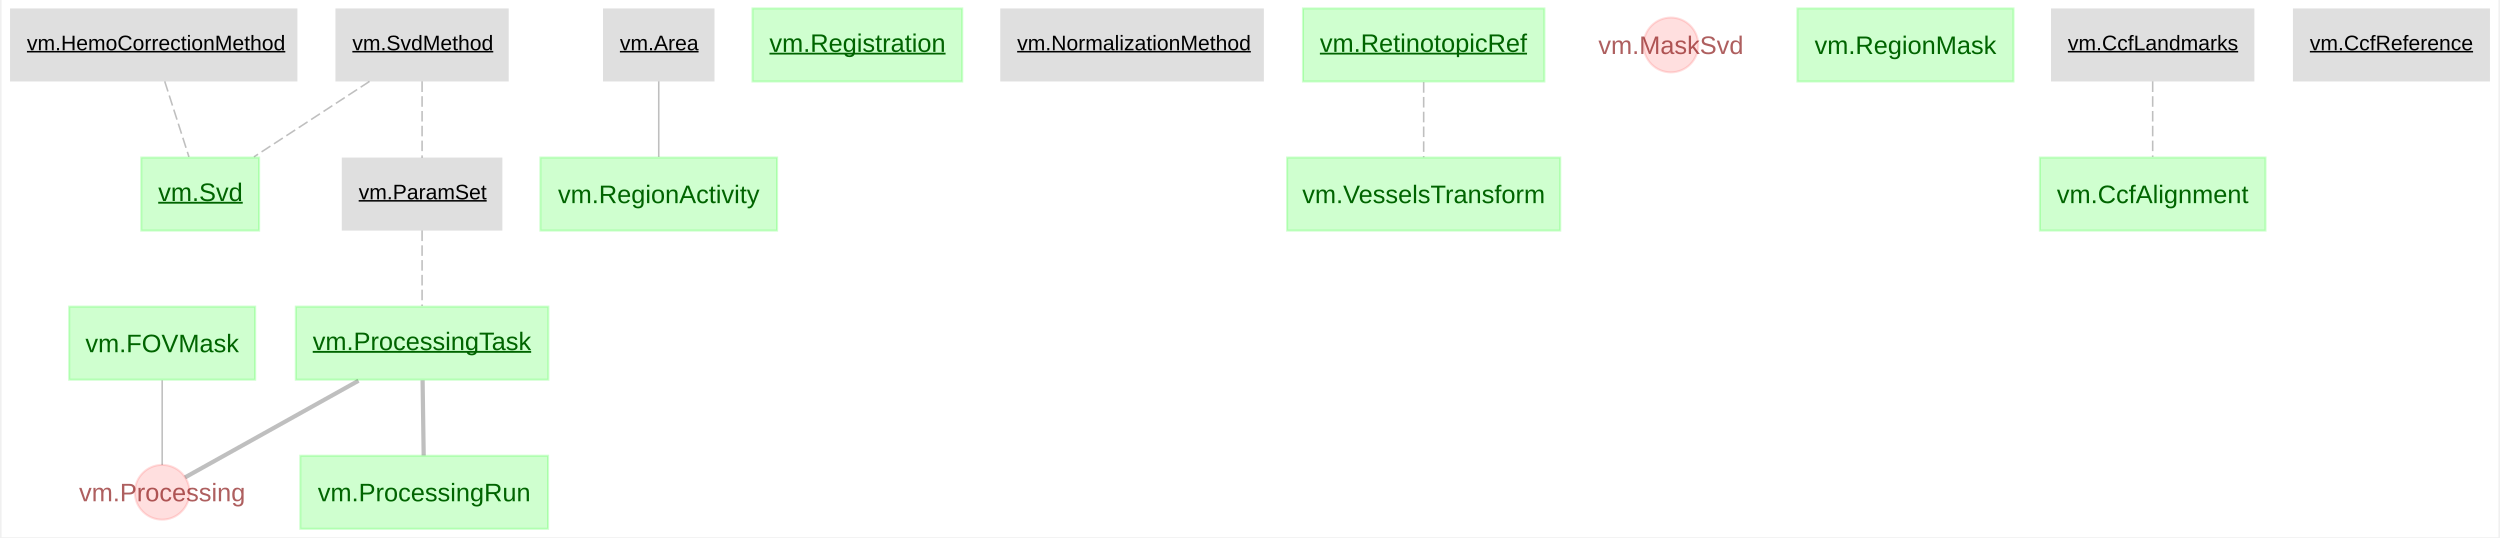
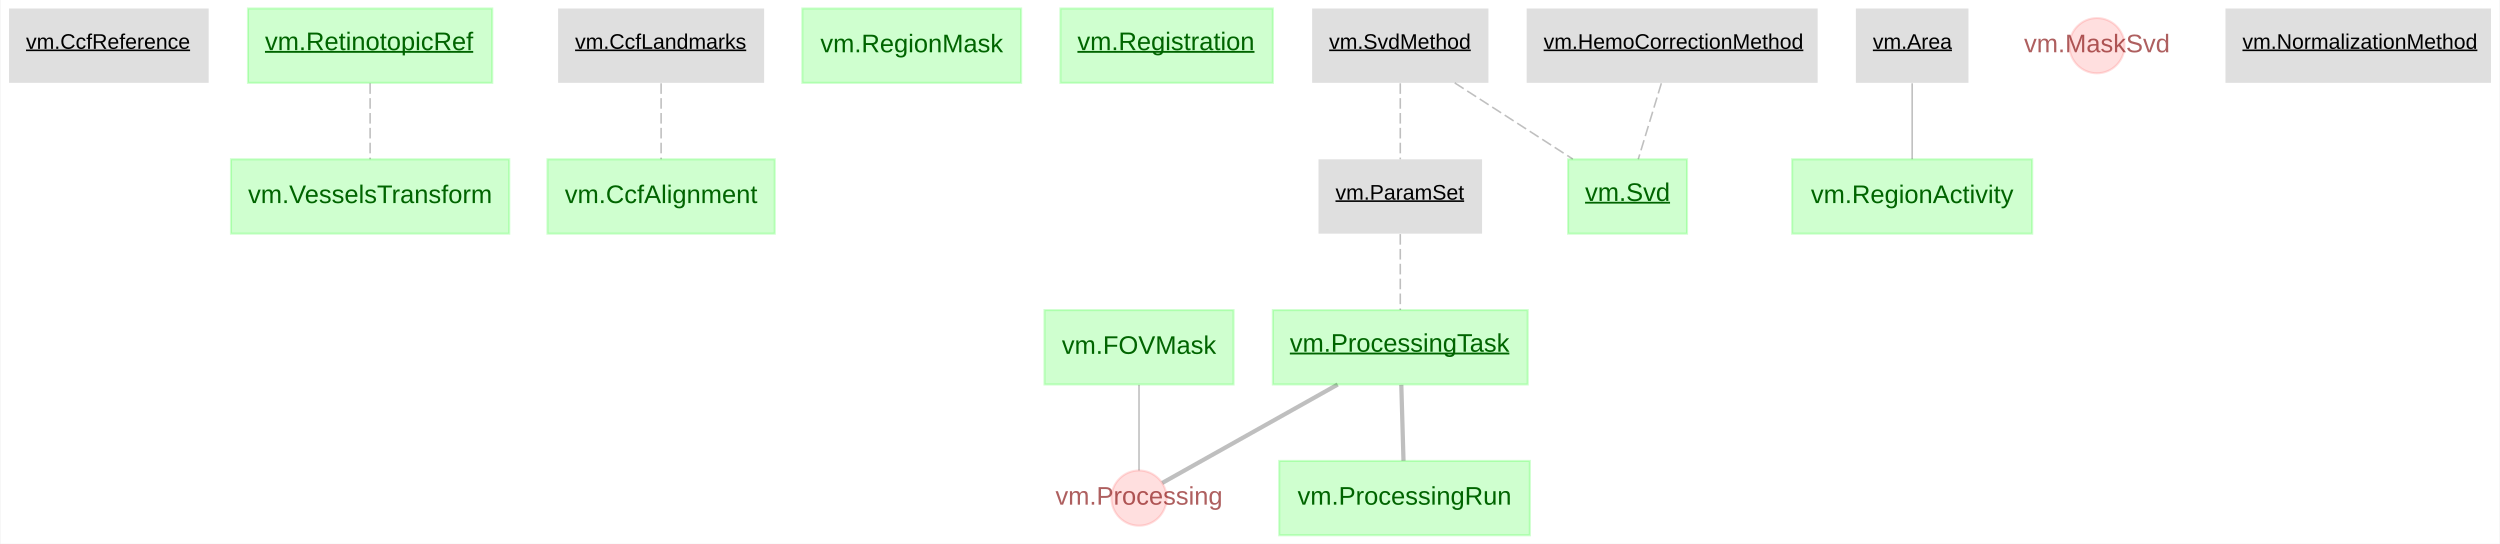
- <svg xmlns="http://www.w3.org/2000/svg" xmlns:xlink="http://www.w3.org/1999/xlink" width="1182pt" height="254pt" viewBox="0.00 0.00 1181.62 254.24">
-   <g id="graph0" class="graph" transform="scale(1 1) rotate(0) translate(4 250.24)">
-     <polygon fill="white" stroke="none" points="-4,4 -4,-250.24 1177.62,-250.24 1177.62,4 -4,4" />
+ <svg xmlns="http://www.w3.org/2000/svg" xmlns:xlink="http://www.w3.org/1999/xlink" width="1177pt" height="256pt" viewBox="0.00 0.00 1176.50 256.00">
+   <g id="graph0" class="graph" transform="scale(1 1) rotate(0) translate(4 252)">
+     <polygon fill="white" stroke="transparent" points="-4,4 -4,-252 1172.5,-252 1172.5,4 -4,4" />
    <g id="node1" class="node">
      <g id="a_node1">
-         <a xlink:title="→ `roselab_scan`.`scan` ------------------------------ fov_mask              mask_method           mask_notes=&quot;&quot;         ">
-           <polygon fill="#00ff00" fill-opacity="0.188" stroke="#00ff00" stroke-opacity="0.188" points="116,-105.12 28,-105.12 28,-70.56 116,-70.56 116,-105.12" />
-           <text text-anchor="middle" x="72" y="-83.56" font-family="arial" font-size="12.00" fill="darkgreen">vm.FOVMask</text>
+         <a xlink:title="reference_name        ------------------------------ ccf_regions_ref       description           ">
+           <polygon fill="#000000" fill-opacity="0.125" stroke="transparent" points="94,-248 0,-248 0,-213 94,-213 94,-248" />
+           <text text-anchor="start" x="8" y="-229" font-family="arial" text-decoration="underline" font-size="10.00">vm.CcfReference</text>
        </a>
      </g>
    </g>
-     <g id="node10" class="node">
-       <g id="a_node10">
-         <a xlink:title="→ vm.FOVMask → vm.ProcessingTask ------------------------------ processing_time       execution_duration    ">
-           <ellipse fill="#ff0000" fill-opacity="0.125" stroke="#ff0000" stroke-opacity="0.125" cx="72" cy="-17.28" rx="12.96" ry="12.96" />
-           <text text-anchor="middle" x="72" y="-13.01" font-family="arial" font-size="12.00" fill="#7f0000" fill-opacity="0.627">vm.Processing</text>
+     <g id="node2" class="node">
+       <g id="a_node2">
+         <a xlink:title="→ `roselab_scan`.`scan` ------------------------------ → vm.RetinotopicRef transform_params      landmarks_match       resolution            bregma_offset         vfs_vessels           transform_timestamp   ">
+           <polygon fill="#00ff00" fill-opacity="0.188" stroke="#00ff00" stroke-opacity="0.188" points="235.5,-177 104.5,-177 104.5,-142 235.5,-142 235.5,-177" />
+           <text text-anchor="middle" x="170" y="-156.4" font-family="arial" font-size="12.00" fill="darkgreen">vm.VesselsTransform</text>
        </a>
      </g>
    </g>
-     <g id="edge1" class="edge">
-       <path fill="none" stroke="#000000" stroke-width="0.75" stroke-opacity="0.251" d="M72,-70.24C72,-57.88 72,-41.29 72,-30.21" />
+     <g id="node3" class="node">
+       <g id="a_node3">
+         <a xlink:title="→ `roselab_scan`.`scan` ------------------------------ → vm.CcfLandmarks transform_params      landmarks_match       landmarks_im          resolution            bregma_offset         ccf_regions_im        alignment_timestamp   ">
+           <polygon fill="#00ff00" fill-opacity="0.188" stroke="#00ff00" stroke-opacity="0.188" points="360.5,-177 253.5,-177 253.5,-142 360.5,-142 360.5,-177" />
+           <text text-anchor="middle" x="307" y="-156.4" font-family="arial" font-size="12.00" fill="darkgreen">vm.CcfAlignment</text>
+         </a>
+       </g>
    </g>
-     <g id="node2" class="node">
-       <g id="a_node2">
-         <a xlink:title="area                  ------------------------------ area_name             hemisphere            ">
-           <polygon fill="#000000" fill-opacity="0.125" stroke="none" points="333.38,-246.24 280.62,-246.24 280.62,-211.68 333.38,-211.68 333.38,-246.24" />
-           <text text-anchor="start" x="288.62" y="-226.46" font-family="arial" text-decoration="underline" font-size="10.00">vm.Area</text>
+     <g id="node4" class="node">
+       <g id="a_node4">
+         <a xlink:title="→ `roselab_scan`.`scan` ------------------------------ region_mask           mask_timestamp        ">
+           <polygon fill="#00ff00" fill-opacity="0.188" stroke="#00ff00" stroke-opacity="0.188" points="476.5,-248 373.5,-248 373.5,-213 476.5,-213 476.5,-248" />
+           <text text-anchor="middle" x="425" y="-227.4" font-family="arial" font-size="12.00" fill="darkgreen">vm.RegionMask</text>
        </a>
      </g>
    </g>
    <g id="node5" class="node">
      <g id="a_node5">
-         <a xlink:title="→ `roselab_scan`.`scan` → vm.Area ------------------------------ corrected             blue                  violet                n_pixels              fraction_in_fov       extraction_timestamp  ">
-           <polygon fill="#00ff00" fill-opacity="0.188" stroke="#00ff00" stroke-opacity="0.188" points="363,-175.68 251,-175.68 251,-141.12 363,-141.12 363,-175.68" />
-           <text text-anchor="middle" x="307" y="-154.12" font-family="arial" font-size="12.00" fill="darkgreen">vm.RegionActivity</text>
-         </a>
-       </g>
-     </g>
-     <g id="edge2" class="edge">
-       <path fill="none" stroke="#000000" stroke-width="0.75" stroke-opacity="0.251" d="M307,-211.71C307,-200.94 307,-186.85 307,-176.01" />
-     </g>
-     <g id="node3" class="node">
-       <g id="a_node3">
        <a xlink:title="→ `roselab_scan`.`scan` processing_id         ------------------------------ shifts_file_path      n_frames_registered   shifts_x_blue         shifts_y_blue         shifts_x_violet       shifts_y_violet       reference_frame_blue  reference_frame_violet  registration_method=&quot;phaseCorrelate&quot;  processing_time_sec   registration_timestamp  registration_notes=&quot;&quot;  INDEX (shifts_x_blue) INDEX (shifts_y_blue) INDEX (shifts_x_violet) INDEX (shifts_y_violet) INDEX (reference_frame_blue) INDEX (reference_frame_violet) ">
-           <polygon fill="#00ff00" fill-opacity="0.188" stroke="#00ff00" stroke-opacity="0.188" points="450.62,-246.24 351.38,-246.24 351.38,-211.68 450.62,-211.68 450.62,-246.24" />
-           <text text-anchor="start" x="359.38" y="-225.69" font-family="arial" text-decoration="underline" font-size="12.00" fill="darkgreen">vm.Registration</text>
-         </a>
-       </g>
-     </g>
-     <g id="node4" class="node">
-       <g id="a_node4">
-         <a xlink:title="normalization_method  ------------------------------ method_description    ">
-           <polygon fill="#000000" fill-opacity="0.125" stroke="none" points="593.38,-246.24 468.62,-246.24 468.62,-211.68 593.38,-211.68 593.38,-246.24" />
-           <text text-anchor="start" x="476.62" y="-226.46" font-family="arial" text-decoration="underline" font-size="10.00">vm.NormalizationMethod</text>
+           <polygon fill="#00ff00" fill-opacity="0.188" stroke="#00ff00" stroke-opacity="0.188" points="595,-248 495,-248 495,-213 595,-213 595,-248" />
+           <text text-anchor="start" x="503" y="-228.4" font-family="arial" text-decoration="underline" font-size="12.00" fill="darkgreen">vm.Registration</text>
        </a>
      </g>
    </g>
    <g id="node6" class="node">
      <g id="a_node6">
-         <a xlink:title="→ `roselab_scan`.`scan` ------------------------------ → vm.RetinotopicRef transform_params      landmarks_match       resolution            bregma_offset         vfs_vessels           transform_timestamp   ">
-           <polygon fill="#00ff00" fill-opacity="0.188" stroke="#00ff00" stroke-opacity="0.188" points="733.62,-175.68 604.38,-175.68 604.38,-141.12 733.62,-141.12 733.62,-175.68" />
-           <text text-anchor="middle" x="669" y="-154.12" font-family="arial" font-size="12.00" fill="darkgreen">vm.VesselsTransform</text>
-         </a>
-       </g>
-     </g>
-     <g id="node7" class="node">
-       <g id="a_node7">
-         <a xlink:title="→ `roselab_scan`.`scan` processing_id         ------------------------------ → vm.ParamSet task_mode=&quot;trigger&quot;   processing_output_dir=&quot;&quot;  ">
-           <polygon fill="#00ff00" fill-opacity="0.188" stroke="#00ff00" stroke-opacity="0.188" points="254.75,-105.12 135.25,-105.12 135.25,-70.56 254.75,-70.56 254.75,-105.12" />
-           <text text-anchor="start" x="143.25" y="-84.56" font-family="arial" text-decoration="underline" font-size="12.00" fill="darkgreen">vm.ProcessingTask</text>
-         </a>
-       </g>
-     </g>
-     <g id="edge3" class="edge">
-       <path fill="none" stroke="#000000" stroke-width="2" stroke-opacity="0.251" d="M164.91,-70.07C138.31,-55.24 101,-34.44 82.81,-24.31" />
-     </g>
-     <g id="node16" class="node">
-       <g id="a_node16">
-         <a xlink:title="→ vm.ProcessingTask ------------------------------ proc_id               run_timestamp         ">
-           <polygon fill="#00ff00" fill-opacity="0.188" stroke="#00ff00" stroke-opacity="0.188" points="254.62,-34.56 137.38,-34.56 137.38,0 254.62,0 254.62,-34.56" />
-           <text text-anchor="middle" x="196" y="-13.01" font-family="arial" font-size="12.00" fill="darkgreen">vm.ProcessingRun</text>
-         </a>
-       </g>
-     </g>
-     <g id="edge4" class="edge">
-       <path fill="none" stroke="#000000" stroke-width="2" stroke-opacity="0.251" d="M195.24,-70.24C195.4,-59.46 195.6,-45.47 195.76,-34.72" />
-     </g>
-     <g id="node8" class="node">
-       <g id="a_node8">
-         <a xlink:title="→ `roselab_scan`.`scan` ------------------------------ n_components          n_frames              frame_height          frame_width           u                     mask_svd_timestamp    INDEX (u) ">
-           <ellipse fill="#ff0000" fill-opacity="0.125" stroke="#ff0000" stroke-opacity="0.125" cx="786" cy="-228.96" rx="12.96" ry="12.96" />
-           <text text-anchor="middle" x="786" y="-224.69" font-family="arial" font-size="12.00" fill="#7f0000" fill-opacity="0.627">vm.MaskSvd</text>
-         </a>
-       </g>
-     </g>
-     <g id="node9" class="node">
-       <g id="a_node9">
-         <a xlink:title="→ `roselab_scan`.`scan` ------------------------------ region_mask           mask_timestamp        ">
-           <polygon fill="#00ff00" fill-opacity="0.188" stroke="#00ff00" stroke-opacity="0.188" points="948.12,-246.24 845.88,-246.24 845.88,-211.68 948.12,-211.68 948.12,-246.24" />
-           <text text-anchor="middle" x="897" y="-224.69" font-family="arial" font-size="12.00" fill="darkgreen">vm.RegionMask</text>
+         <a xlink:title="svd_method            ------------------------------ svd_method_description  ">
+           <polygon fill="#000000" fill-opacity="0.125" stroke="transparent" points="696.5,-248 613.5,-248 613.5,-213 696.5,-213 696.5,-248" />
+           <text text-anchor="start" x="621.5" y="-229" font-family="arial" text-decoration="underline" font-size="10.00">vm.SvdMethod</text>
        </a>
      </g>
    </g>
    <g id="node11" class="node">
      <g id="a_node11">
-         <a xlink:title="→ `roselab_session`.`session` → `roselab_scan`.`scan` processing_id         ------------------------------ n_components          n_frames              frame_height          frame_width           → vm.SvdMethod → vm.HemoCorrectionMethod normalization_method  svd_output_folder     processing_timestamp  ingestion_timestamp   curation_time         manual_curation       curation_note=&quot;&quot;      variance_explained    hemo_variance_explained  u                     new_vc                blue_v                hemo_v                INDEX (u) INDEX (new_vc) INDEX (blue_v) INDEX (hemo_v) ">
-           <polygon fill="#00ff00" fill-opacity="0.188" stroke="#00ff00" stroke-opacity="0.188" points="117.88,-175.68 62.12,-175.68 62.12,-141.12 117.88,-141.12 117.88,-175.68" />
-           <text text-anchor="start" x="70.12" y="-155.12" font-family="arial" text-decoration="underline" font-size="12.00" fill="darkgreen">vm.Svd</text>
+         <a xlink:title="paramset_idx          ------------------------------ processing_engine     → vm.SvdMethod paramset_desc         params                ">
+           <polygon fill="#000000" fill-opacity="0.125" stroke="transparent" points="693.5,-177 616.5,-177 616.5,-142 693.5,-142 693.5,-177" />
+           <text text-anchor="start" x="624.5" y="-158" font-family="arial" text-decoration="underline" font-size="10.00">vm.ParamSet</text>
        </a>
      </g>
    </g>
+     <g id="edge1" class="edge">
+       <path fill="none" stroke="#000000" stroke-width="0.75" stroke-dasharray="5,2" stroke-opacity="0.251" d="M655,-212.8C655,-201.95 655,-187.87 655,-177.05" />
+     </g>
    <g id="node12" class="node">
      <g id="a_node12">
-         <a xlink:title="svd_method            ------------------------------ svd_method_description  ">
-           <polygon fill="#000000" fill-opacity="0.125" stroke="none" points="236,-246.24 154,-246.24 154,-211.68 236,-211.68 236,-246.24" />
-           <text text-anchor="start" x="162" y="-226.46" font-family="arial" text-decoration="underline" font-size="10.00">vm.SvdMethod</text>
+         <a xlink:title="→ `roselab_session`.`session` → `roselab_scan`.`scan` processing_id         ------------------------------ n_components          n_frames              frame_height          frame_width           → vm.SvdMethod → vm.HemoCorrectionMethod normalization_method  svd_output_folder     processing_timestamp  ingestion_timestamp   curation_time         manual_curation       curation_note=&quot;&quot;      variance_explained    hemo_variance_explained  u                     new_vc                blue_v                hemo_v                INDEX (u) INDEX (new_vc) INDEX (blue_v) INDEX (hemo_v) ">
+           <polygon fill="#00ff00" fill-opacity="0.188" stroke="#00ff00" stroke-opacity="0.188" points="790,-177 734,-177 734,-142 790,-142 790,-177" />
+           <text text-anchor="start" x="742" y="-157.4" font-family="arial" text-decoration="underline" font-size="12.00" fill="darkgreen">vm.Svd</text>
+         </a>
+       </g>
+     </g>
+     <g id="edge2" class="edge">
+       <path fill="none" stroke="#000000" stroke-width="0.75" stroke-dasharray="5,2" stroke-opacity="0.251" d="M680.63,-212.97C697.45,-202.13 719.36,-188 736.21,-177.13" />
+     </g>
+     <g id="node7" class="node">
+       <g id="a_node7">
+         <a xlink:title="→ vm.FOVMask → vm.ProcessingTask ------------------------------ processing_time       execution_duration    ">
+           <ellipse fill="#ff0000" fill-opacity="0.125" stroke="#ff0000" stroke-opacity="0.125" cx="532" cy="-17.5" rx="13" ry="13" />
+           <text text-anchor="middle" x="532" y="-14.4" font-family="arial" font-size="12.00" fill="#7f0000" fill-opacity="0.627">vm.Processing</text>
+         </a>
+       </g>
+     </g>
+     <g id="node8" class="node">
+       <g id="a_node8">
+         <a xlink:title="hemo_correction_method  ------------------------------ method_description    ">
+           <polygon fill="#000000" fill-opacity="0.125" stroke="transparent" points="851.5,-248 714.5,-248 714.5,-213 851.5,-213 851.5,-248" />
+           <text text-anchor="start" x="722.5" y="-229" font-family="arial" text-decoration="underline" font-size="10.00">vm.HemoCorrectionMethod</text>
+         </a>
+       </g>
+     </g>
+     <g id="edge3" class="edge">
+       <path fill="none" stroke="#000000" stroke-width="0.75" stroke-dasharray="5,2" stroke-opacity="0.251" d="M777.92,-212.8C774.61,-201.95 770.33,-187.87 767.04,-177.05" />
+     </g>
+     <g id="node9" class="node">
+       <g id="a_node9">
+         <a xlink:title="→ `roselab_subject`.`subject` retinotopic_session_id  ------------------------------ bloodvessels_image    vfs_map               vessels_landmarks_ref  retinotopic_folder    vfs_blocks            ">
+           <polygon fill="#00ff00" fill-opacity="0.188" stroke="#00ff00" stroke-opacity="0.188" points="227.5,-248 112.5,-248 112.5,-213 227.5,-213 227.5,-248" />
+           <text text-anchor="start" x="120.5" y="-228.4" font-family="arial" text-decoration="underline" font-size="12.00" fill="darkgreen">vm.RetinotopicRef</text>
+         </a>
+       </g>
+     </g>
+     <g id="edge4" class="edge">
+       <path fill="none" stroke="#000000" stroke-width="0.75" stroke-dasharray="5,2" stroke-opacity="0.251" d="M170,-212.8C170,-201.95 170,-187.87 170,-177.05" />
+     </g>
+     <g id="node10" class="node">
+       <g id="a_node10">
+         <a xlink:title="area                  ------------------------------ area_name             hemisphere            ">
+           <polygon fill="#000000" fill-opacity="0.125" stroke="transparent" points="922.5,-248 869.5,-248 869.5,-213 922.5,-213 922.5,-248" />
+           <text text-anchor="start" x="877.5" y="-229" font-family="arial" text-decoration="underline" font-size="10.00">vm.Area</text>
+         </a>
+       </g>
+     </g>
+     <g id="node18" class="node">
+       <g id="a_node18">
+         <a xlink:title="→ `roselab_scan`.`scan` → vm.Area ------------------------------ corrected             blue                  violet                n_pixels              fraction_in_fov       extraction_timestamp  ">
+           <polygon fill="#00ff00" fill-opacity="0.188" stroke="#00ff00" stroke-opacity="0.188" points="952.5,-177 839.5,-177 839.5,-142 952.5,-142 952.5,-177" />
+           <text text-anchor="middle" x="896" y="-156.4" font-family="arial" font-size="12.00" fill="darkgreen">vm.RegionActivity</text>
        </a>
      </g>
    </g>
    <g id="edge5" class="edge">
-       <path fill="none" stroke="#000000" stroke-width="0.75" stroke-dasharray="5,2" stroke-opacity="0.251" d="M170.12,-211.71C153.62,-200.94 132.04,-186.85 115.43,-176.01" />
+       <path fill="none" stroke="#000000" stroke-width="0.75" stroke-opacity="0.251" d="M896,-212.8C896,-201.95 896,-187.87 896,-177.05" />
    </g>
-     <g id="node17" class="node">
-       <g id="a_node17">
-         <a xlink:title="paramset_idx          ------------------------------ processing_engine     → vm.SvdMethod paramset_desc         params                ">
-           <polygon fill="#000000" fill-opacity="0.125" stroke="none" points="233,-175.68 157,-175.68 157,-141.12 233,-141.12 233,-175.68" />
-           <text text-anchor="start" x="165" y="-155.9" font-family="arial" text-decoration="underline" font-size="10.00">vm.ParamSet</text>
+     <g id="node19" class="node">
+       <g id="a_node19">
+         <a xlink:title="→ `roselab_scan`.`scan` processing_id         ------------------------------ → vm.ParamSet task_mode=&quot;trigger&quot;   processing_output_dir=&quot;&quot;  ">
+           <polygon fill="#00ff00" fill-opacity="0.188" stroke="#00ff00" stroke-opacity="0.188" points="715,-106 595,-106 595,-71 715,-71 715,-106" />
+           <text text-anchor="start" x="603" y="-86.4" font-family="arial" text-decoration="underline" font-size="12.00" fill="darkgreen">vm.ProcessingTask</text>
        </a>
      </g>
    </g>
    <g id="edge6" class="edge">
-       <path fill="none" stroke="#000000" stroke-width="0.75" stroke-dasharray="5,2" stroke-opacity="0.251" d="M195,-211.71C195,-200.78 195,-186.44 195,-175.53" />
+       <path fill="none" stroke="#000000" stroke-width="0.75" stroke-dasharray="5,2" stroke-opacity="0.251" d="M655,-141.8C655,-130.95 655,-116.87 655,-106.05" />
    </g>
    <g id="node13" class="node">
      <g id="a_node13">
-         <a xlink:title="→ `roselab_subject`.`subject` retinotopic_session_id  ------------------------------ bloodvessels_image    vfs_map               vessels_landmarks_ref  retinotopic_folder    vfs_blocks            ">
-           <polygon fill="#00ff00" fill-opacity="0.188" stroke="#00ff00" stroke-opacity="0.188" points="726.12,-246.24 611.88,-246.24 611.88,-211.68 726.12,-211.68 726.12,-246.24" />
-           <text text-anchor="start" x="619.88" y="-225.69" font-family="arial" text-decoration="underline" font-size="12.00" fill="darkgreen">vm.RetinotopicRef</text>
+         <a xlink:title="→ `roselab_scan`.`scan` ------------------------------ fov_mask              mask_method           mask_notes=&quot;&quot;         ">
+           <polygon fill="#00ff00" fill-opacity="0.188" stroke="#00ff00" stroke-opacity="0.188" points="576.5,-106 487.5,-106 487.5,-71 576.5,-71 576.5,-106" />
+           <text text-anchor="middle" x="532" y="-85.4" font-family="arial" font-size="12.00" fill="darkgreen">vm.FOVMask</text>
        </a>
      </g>
    </g>
    <g id="edge7" class="edge">
-       <path fill="none" stroke="#000000" stroke-width="0.75" stroke-dasharray="5,2" stroke-opacity="0.251" d="M669,-211.36C669,-200.58 669,-186.59 669,-175.84" />
+       <path fill="none" stroke="#000000" stroke-width="0.75" stroke-opacity="0.251" d="M532,-70.8C532,-58.35 532,-41.66 532,-30.51" />
    </g>
    <g id="node14" class="node">
      <g id="a_node14">
-         <a xlink:title="ccf_landmarks_id      ------------------------------ reference_name        landmarks             description           ">
-           <polygon fill="#000000" fill-opacity="0.125" stroke="none" points="1062.12,-246.24 965.88,-246.24 965.88,-211.68 1062.12,-211.68 1062.12,-246.24" />
-           <text text-anchor="start" x="973.88" y="-226.46" font-family="arial" text-decoration="underline" font-size="10.00">vm.CcfLandmarks</text>
+         <a xlink:title="→ `roselab_scan`.`scan` ------------------------------ n_components          n_frames              frame_height          frame_width           u                     mask_svd_timestamp    INDEX (u) ">
+           <ellipse fill="#ff0000" fill-opacity="0.125" stroke="#ff0000" stroke-opacity="0.125" cx="983" cy="-230.5" rx="13" ry="13" />
+           <text text-anchor="middle" x="983" y="-227.4" font-family="arial" font-size="12.00" fill="#7f0000" fill-opacity="0.627">vm.MaskSvd</text>
        </a>
      </g>
    </g>
-     <g id="node19" class="node">
-       <g id="a_node19">
-         <a xlink:title="→ `roselab_scan`.`scan` ------------------------------ → vm.CcfLandmarks transform_params      landmarks_match       landmarks_im          resolution            bregma_offset         ccf_regions_im        alignment_timestamp   ">
-           <polygon fill="#00ff00" fill-opacity="0.188" stroke="#00ff00" stroke-opacity="0.188" points="1067.38,-175.68 960.62,-175.68 960.62,-141.12 1067.38,-141.12 1067.38,-175.68" />
-           <text text-anchor="middle" x="1014" y="-154.12" font-family="arial" font-size="12.00" fill="darkgreen">vm.CcfAlignment</text>
+     <g id="node15" class="node">
+       <g id="a_node15">
+         <a xlink:title="→ vm.ProcessingTask ------------------------------ proc_id               run_timestamp         ">
+           <polygon fill="#00ff00" fill-opacity="0.188" stroke="#00ff00" stroke-opacity="0.188" points="716,-35 598,-35 598,0 716,0 716,-35" />
+           <text text-anchor="middle" x="657" y="-14.4" font-family="arial" font-size="12.00" fill="darkgreen">vm.ProcessingRun</text>
+         </a>
+       </g>
+     </g>
+     <g id="node16" class="node">
+       <g id="a_node16">
+         <a xlink:title="ccf_landmarks_id      ------------------------------ reference_name        landmarks             description           ">
+           <polygon fill="#000000" fill-opacity="0.125" stroke="transparent" points="355.5,-248 258.5,-248 258.5,-213 355.5,-213 355.5,-248" />
+           <text text-anchor="start" x="266.5" y="-229" font-family="arial" text-decoration="underline" font-size="10.00">vm.CcfLandmarks</text>
        </a>
      </g>
    </g>
    <g id="edge8" class="edge">
-       <path fill="none" stroke="#000000" stroke-width="0.75" stroke-dasharray="5,2" stroke-opacity="0.251" d="M1014,-211.71C1014,-200.94 1014,-186.85 1014,-176.01" />
+       <path fill="none" stroke="#000000" stroke-width="0.75" stroke-dasharray="5,2" stroke-opacity="0.251" d="M307,-212.8C307,-201.95 307,-187.87 307,-177.05" />
    </g>
-     <g id="node15" class="node">
-       <g id="a_node15">
-         <a xlink:title="reference_name        ------------------------------ ccf_regions_ref       description           ">
-           <polygon fill="#000000" fill-opacity="0.125" stroke="none" points="1173.62,-246.24 1080.38,-246.24 1080.38,-211.68 1173.62,-211.68 1173.62,-246.24" />
-           <text text-anchor="start" x="1088.38" y="-226.46" font-family="arial" text-decoration="underline" font-size="10.00">vm.CcfReference</text>
+     <g id="node17" class="node">
+       <g id="a_node17">
+         <a xlink:title="normalization_method  ------------------------------ method_description    ">
+           <polygon fill="#000000" fill-opacity="0.125" stroke="transparent" points="1168.5,-248 1043.5,-248 1043.5,-213 1168.5,-213 1168.5,-248" />
+           <text text-anchor="start" x="1051.5" y="-229" font-family="arial" text-decoration="underline" font-size="10.00">vm.NormalizationMethod</text>
        </a>
      </g>
    </g>
    <g id="edge9" class="edge">
-       <path fill="none" stroke="#000000" stroke-width="0.75" stroke-dasharray="5,2" stroke-opacity="0.251" d="M195,-141.15C195,-130.38 195,-116.29 195,-105.45" />
-     </g>
-     <g id="node18" class="node">
-       <g id="a_node18">
-         <a xlink:title="hemo_correction_method  ------------------------------ method_description    ">
-           <polygon fill="#000000" fill-opacity="0.125" stroke="none" points="136,-246.24 0,-246.24 0,-211.68 136,-211.68 136,-246.24" />
-           <text text-anchor="start" x="8" y="-226.46" font-family="arial" text-decoration="underline" font-size="10.00">vm.HemoCorrectionMethod</text>
-         </a>
-       </g>
+       <path fill="none" stroke="#000000" stroke-width="2" stroke-opacity="0.251" d="M625.54,-70.97C598.96,-56.06 561.3,-34.94 542.93,-24.63" />
    </g>
    <g id="edge10" class="edge">
-       <path fill="none" stroke="#000000" stroke-width="0.75" stroke-dasharray="5,2" stroke-opacity="0.251" d="M73.21,-211.71C76.67,-200.94 81.19,-186.85 84.67,-176.01" />
+       <path fill="none" stroke="#000000" stroke-width="2" stroke-opacity="0.251" d="M655.48,-70.8C655.8,-59.95 656.21,-45.87 656.52,-35.05" />
    </g>
  </g>
</svg>
